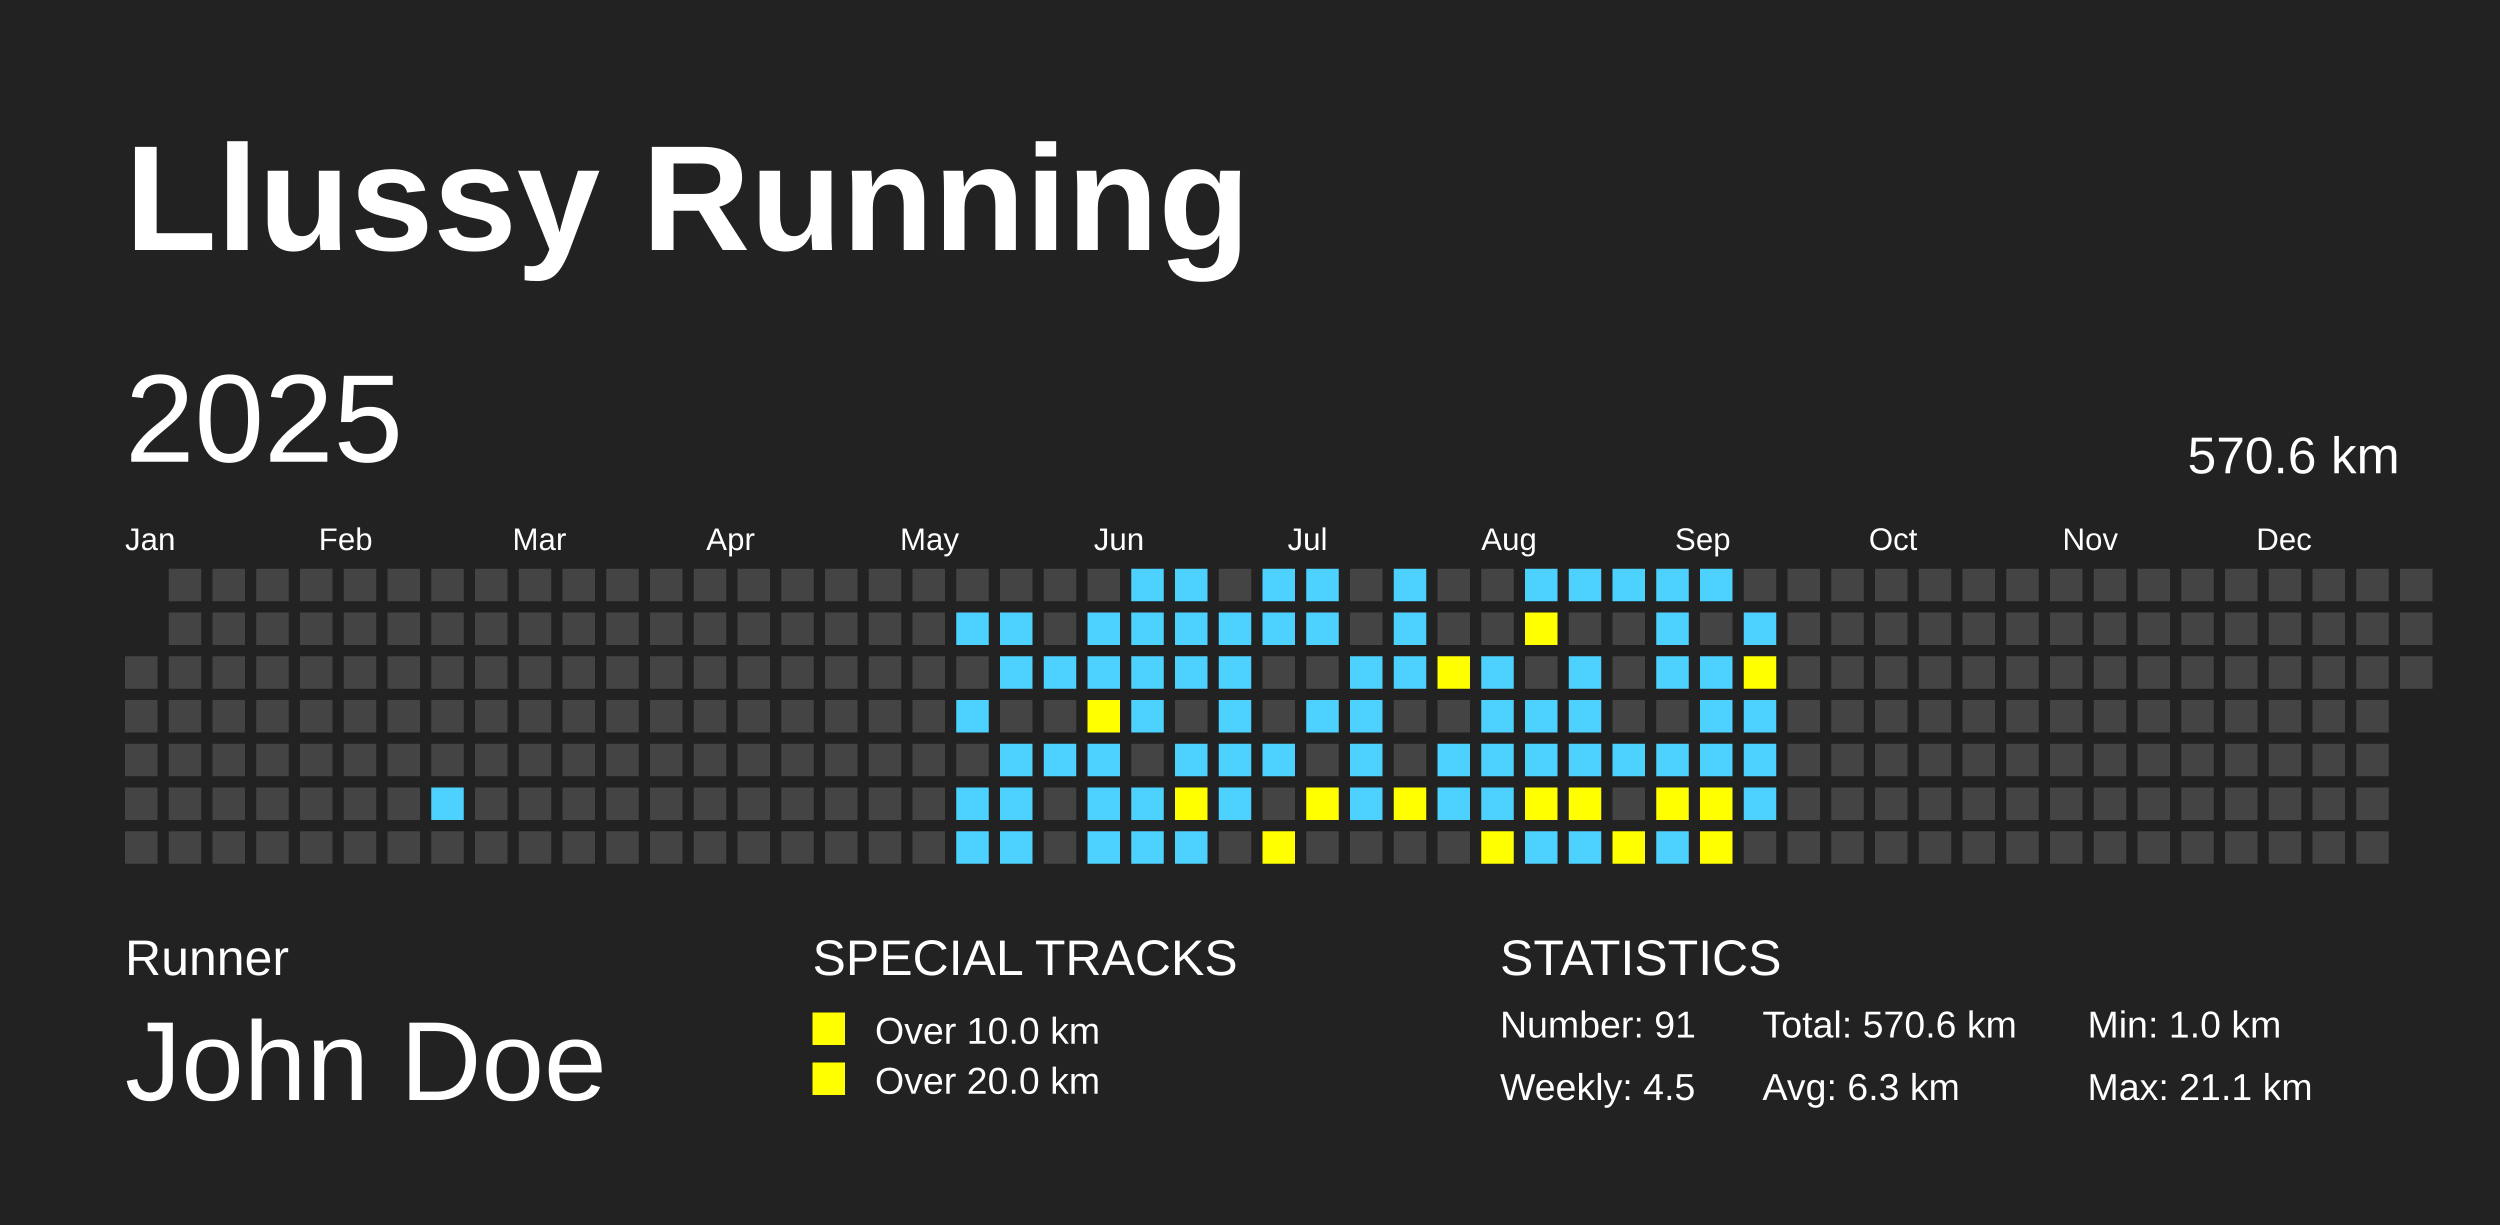
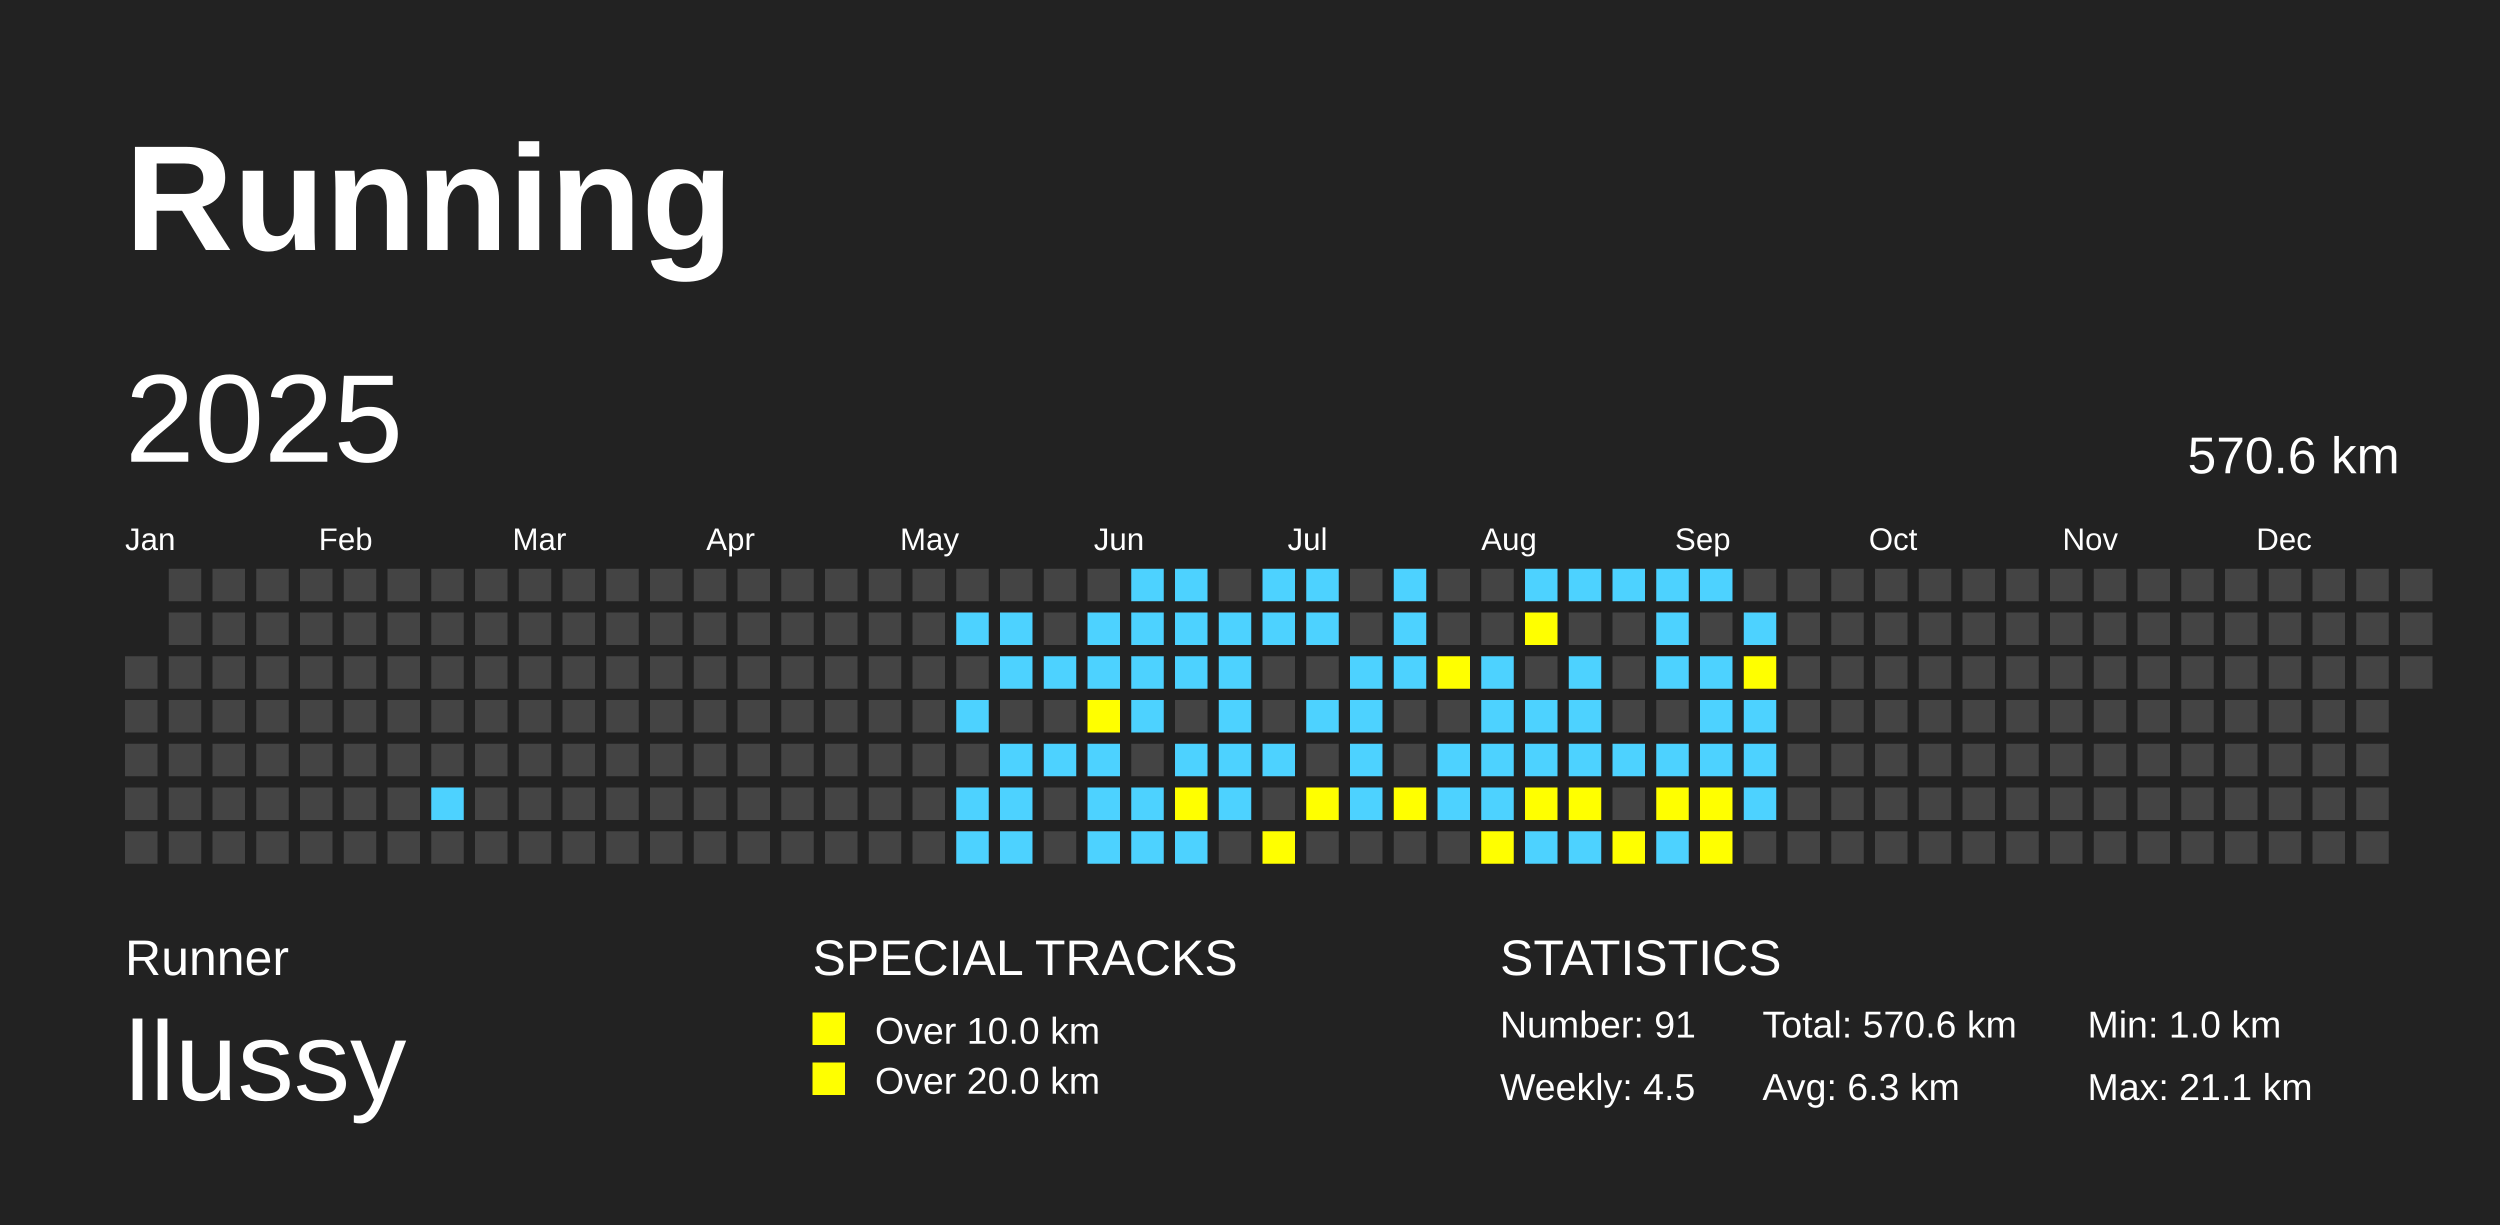
<svg xmlns="http://www.w3.org/2000/svg" baseProfile="full" height="98mm" version="1.1" viewBox="0,0,200,98" width="200mm">
  <defs />
  <rect fill="#222222" height="98" width="200" x="0" y="0" />
-   <text fill="#FFFFFF" style="font-size:12px; font-family:Arial; font-weight:bold;" x="10" y="20">Llussy Running</text>
+   <text fill="#FFFFFF" style="font-size:12px; font-family:Arial; font-weight:bold;" x="10" y="20">Running</text>
  <text fill="#FFFFFF" style="font-size:4px; font-family:Arial" x="10" y="78">Runner</text>
-   <text fill="#FFFFFF" style="font-size:9px; font-family:Arial" x="10" y="88">John Doe</text>
+   <text fill="#FFFFFF" style="font-size:9px; font-family:Arial" x="10" y="88">llussy</text>
  <text fill="#FFFFFF" style="font-size:4px; font-family:Arial" x="65" y="78">SPECIAL TRACKS</text>
  <rect fill="#FFFF00" height="2.6" width="2.6" x="65" y="81" />
  <text fill="#FFFFFF" style="font-size:3px; font-family:Arial" x="70" y="83.5">Over 10.0 km</text>
  <rect fill="#FFFF00" height="2.6" width="2.6" x="65" y="85" />
  <text fill="#FFFFFF" style="font-size:3px; font-family:Arial" x="70" y="87.5">Over 20.0 km</text>
  <text fill="#FFFFFF" style="font-size:4px; font-family:Arial" x="120" y="78">STATISTICS</text>
  <text fill="#FFFFFF" style="font-size:3px; font-family:Arial" x="120" y="83">Number: 91</text>
  <text fill="#FFFFFF" style="font-size:3px; font-family:Arial" x="120" y="88">Weekly: 4.5</text>
  <text fill="#FFFFFF" style="font-size:3px; font-family:Arial" x="141" y="83">Total: 570.6 km</text>
  <text fill="#FFFFFF" style="font-size:3px; font-family:Arial" x="141" y="88">Avg: 6.3 km</text>
  <text fill="#FFFFFF" style="font-size:3px; font-family:Arial" x="167" y="83">Min: 1.0 km</text>
  <text fill="#FFFFFF" style="font-size:3px; font-family:Arial" x="167" y="88">Max: 21.1 km</text>
  <text dominant-baseline="hanging" fill="#FFFFFF" style="font-size:10.0px; font-family:Arial;" x="10" y="30">2025</text>
  <text dominant-baseline="hanging" fill="#FFFFFF" style="font-size:4.125px; font-family:Arial;" x="175" y="35">570.6 km</text>
  <text fill="#FFFFFF" style="font-size:2.5px; font-family:Arial" x="10.0" y="44">Jan</text>
  <text fill="#FFFFFF" style="font-size:2.5px; font-family:Arial" x="25.5" y="44">Feb</text>
  <text fill="#FFFFFF" style="font-size:2.5px; font-family:Arial" x="41.0" y="44">Mar</text>
  <text fill="#FFFFFF" style="font-size:2.5px; font-family:Arial" x="56.5" y="44">Apr</text>
  <text fill="#FFFFFF" style="font-size:2.5px; font-family:Arial" x="72.0" y="44">May</text>
  <text fill="#FFFFFF" style="font-size:2.5px; font-family:Arial" x="87.5" y="44">Jun</text>
  <text fill="#FFFFFF" style="font-size:2.5px; font-family:Arial" x="103.0" y="44">Jul</text>
  <text fill="#FFFFFF" style="font-size:2.5px; font-family:Arial" x="118.5" y="44">Aug</text>
  <text fill="#FFFFFF" style="font-size:2.5px; font-family:Arial" x="134.0" y="44">Sep</text>
  <text fill="#FFFFFF" style="font-size:2.5px; font-family:Arial" x="149.5" y="44">Oct</text>
  <text fill="#FFFFFF" style="font-size:2.5px; font-family:Arial" x="165.0" y="44">Nov</text>
  <text fill="#FFFFFF" style="font-size:2.5px; font-family:Arial" x="180.5" y="44">Dec</text>
  <rect fill="#444444" height="2.6" width="2.6" x="10.0" y="52.5" />
  <rect fill="#444444" height="2.6" width="2.6" x="10.0" y="56.0" />
  <rect fill="#444444" height="2.6" width="2.6" x="10.0" y="59.5" />
  <rect fill="#444444" height="2.6" width="2.6" x="10.0" y="63.0" />
  <rect fill="#444444" height="2.6" width="2.6" x="10.0" y="66.5" />
  <rect fill="#444444" height="2.6" width="2.6" x="13.5" y="45.5" />
  <rect fill="#444444" height="2.6" width="2.6" x="13.5" y="49.0" />
  <rect fill="#444444" height="2.6" width="2.6" x="13.5" y="52.5" />
  <rect fill="#444444" height="2.6" width="2.6" x="13.5" y="56.0" />
  <rect fill="#444444" height="2.6" width="2.6" x="13.5" y="59.5" />
  <rect fill="#444444" height="2.6" width="2.6" x="13.5" y="63.0" />
  <rect fill="#444444" height="2.6" width="2.6" x="13.5" y="66.5" />
  <rect fill="#444444" height="2.6" width="2.6" x="17.0" y="45.5" />
  <rect fill="#444444" height="2.6" width="2.6" x="17.0" y="49.0" />
  <rect fill="#444444" height="2.6" width="2.6" x="17.0" y="52.5" />
  <rect fill="#444444" height="2.6" width="2.6" x="17.0" y="56.0" />
  <rect fill="#444444" height="2.6" width="2.6" x="17.0" y="59.5" />
  <rect fill="#444444" height="2.6" width="2.6" x="17.0" y="63.0" />
  <rect fill="#444444" height="2.6" width="2.6" x="17.0" y="66.5" />
  <rect fill="#444444" height="2.6" width="2.6" x="20.5" y="45.5" />
  <rect fill="#444444" height="2.6" width="2.6" x="20.5" y="49.0" />
  <rect fill="#444444" height="2.6" width="2.6" x="20.5" y="52.5" />
  <rect fill="#444444" height="2.6" width="2.6" x="20.5" y="56.0" />
  <rect fill="#444444" height="2.6" width="2.6" x="20.5" y="59.5" />
  <rect fill="#444444" height="2.6" width="2.6" x="20.5" y="63.0" />
  <rect fill="#444444" height="2.6" width="2.6" x="20.5" y="66.5" />
  <rect fill="#444444" height="2.6" width="2.6" x="24.0" y="45.5" />
  <rect fill="#444444" height="2.6" width="2.6" x="24.0" y="49.0" />
  <rect fill="#444444" height="2.6" width="2.6" x="24.0" y="52.5" />
  <rect fill="#444444" height="2.6" width="2.6" x="24.0" y="56.0" />
  <rect fill="#444444" height="2.6" width="2.6" x="24.0" y="59.5" />
  <rect fill="#444444" height="2.6" width="2.6" x="24.0" y="63.0" />
  <rect fill="#444444" height="2.6" width="2.6" x="24.0" y="66.5" />
  <rect fill="#444444" height="2.6" width="2.6" x="27.5" y="45.5" />
  <rect fill="#444444" height="2.6" width="2.6" x="27.5" y="49.0" />
  <rect fill="#444444" height="2.6" width="2.6" x="27.5" y="52.5" />
  <rect fill="#444444" height="2.6" width="2.6" x="27.5" y="56.0" />
  <rect fill="#444444" height="2.6" width="2.6" x="27.5" y="59.5" />
  <rect fill="#444444" height="2.6" width="2.6" x="27.5" y="63.0" />
  <rect fill="#444444" height="2.6" width="2.6" x="27.5" y="66.5" />
  <rect fill="#444444" height="2.6" width="2.6" x="31.0" y="45.5" />
  <rect fill="#444444" height="2.6" width="2.6" x="31.0" y="49.0" />
  <rect fill="#444444" height="2.6" width="2.6" x="31.0" y="52.5" />
  <rect fill="#444444" height="2.6" width="2.6" x="31.0" y="56.0" />
  <rect fill="#444444" height="2.6" width="2.6" x="31.0" y="59.5" />
  <rect fill="#444444" height="2.6" width="2.6" x="31.0" y="63.0" />
  <rect fill="#444444" height="2.6" width="2.6" x="31.0" y="66.5" />
  <rect fill="#444444" height="2.6" width="2.6" x="34.5" y="45.5" />
  <rect fill="#444444" height="2.6" width="2.6" x="34.5" y="49.0" />
  <rect fill="#444444" height="2.6" width="2.6" x="34.5" y="52.5" />
  <rect fill="#444444" height="2.6" width="2.6" x="34.5" y="56.0" />
  <rect fill="#444444" height="2.6" width="2.6" x="34.5" y="59.5" />
  <rect fill="#4dd2ff" height="2.6" width="2.6" x="34.5" y="63.0" />
  <rect fill="#444444" height="2.6" width="2.6" x="34.5" y="66.5" />
  <rect fill="#444444" height="2.6" width="2.6" x="38.0" y="45.5" />
  <rect fill="#444444" height="2.6" width="2.6" x="38.0" y="49.0" />
  <rect fill="#444444" height="2.6" width="2.6" x="38.0" y="52.5" />
  <rect fill="#444444" height="2.6" width="2.6" x="38.0" y="56.0" />
  <rect fill="#444444" height="2.6" width="2.6" x="38.0" y="59.5" />
  <rect fill="#444444" height="2.6" width="2.6" x="38.0" y="63.0" />
  <rect fill="#444444" height="2.6" width="2.6" x="38.0" y="66.5" />
  <rect fill="#444444" height="2.6" width="2.6" x="41.5" y="45.5" />
  <rect fill="#444444" height="2.6" width="2.6" x="41.5" y="49.0" />
  <rect fill="#444444" height="2.6" width="2.6" x="41.5" y="52.5" />
  <rect fill="#444444" height="2.6" width="2.6" x="41.5" y="56.0" />
  <rect fill="#444444" height="2.6" width="2.6" x="41.5" y="59.5" />
  <rect fill="#444444" height="2.6" width="2.6" x="41.5" y="63.0" />
  <rect fill="#444444" height="2.6" width="2.6" x="41.5" y="66.5" />
  <rect fill="#444444" height="2.6" width="2.6" x="45.0" y="45.5" />
  <rect fill="#444444" height="2.6" width="2.6" x="45.0" y="49.0" />
  <rect fill="#444444" height="2.6" width="2.6" x="45.0" y="52.5" />
  <rect fill="#444444" height="2.6" width="2.6" x="45.0" y="56.0" />
  <rect fill="#444444" height="2.6" width="2.6" x="45.0" y="59.5" />
  <rect fill="#444444" height="2.6" width="2.6" x="45.0" y="63.0" />
  <rect fill="#444444" height="2.6" width="2.6" x="45.0" y="66.5" />
  <rect fill="#444444" height="2.6" width="2.6" x="48.5" y="45.5" />
  <rect fill="#444444" height="2.6" width="2.6" x="48.5" y="49.0" />
  <rect fill="#444444" height="2.6" width="2.6" x="48.5" y="52.5" />
  <rect fill="#444444" height="2.6" width="2.6" x="48.5" y="56.0" />
  <rect fill="#444444" height="2.6" width="2.6" x="48.5" y="59.5" />
  <rect fill="#444444" height="2.6" width="2.6" x="48.5" y="63.0" />
  <rect fill="#444444" height="2.6" width="2.6" x="48.5" y="66.5" />
  <rect fill="#444444" height="2.6" width="2.6" x="52.0" y="45.5" />
  <rect fill="#444444" height="2.6" width="2.6" x="52.0" y="49.0" />
  <rect fill="#444444" height="2.6" width="2.6" x="52.0" y="52.5" />
  <rect fill="#444444" height="2.6" width="2.6" x="52.0" y="56.0" />
  <rect fill="#444444" height="2.6" width="2.6" x="52.0" y="59.5" />
  <rect fill="#444444" height="2.6" width="2.6" x="52.0" y="63.0" />
  <rect fill="#444444" height="2.6" width="2.6" x="52.0" y="66.5" />
  <rect fill="#444444" height="2.6" width="2.6" x="55.5" y="45.5" />
  <rect fill="#444444" height="2.6" width="2.6" x="55.5" y="49.0" />
  <rect fill="#444444" height="2.6" width="2.6" x="55.5" y="52.5" />
  <rect fill="#444444" height="2.6" width="2.6" x="55.5" y="56.0" />
  <rect fill="#444444" height="2.6" width="2.6" x="55.5" y="59.5" />
  <rect fill="#444444" height="2.6" width="2.6" x="55.5" y="63.0" />
  <rect fill="#444444" height="2.6" width="2.6" x="55.5" y="66.5" />
  <rect fill="#444444" height="2.6" width="2.6" x="59.0" y="45.5" />
  <rect fill="#444444" height="2.6" width="2.6" x="59.0" y="49.0" />
  <rect fill="#444444" height="2.6" width="2.6" x="59.0" y="52.5" />
  <rect fill="#444444" height="2.6" width="2.6" x="59.0" y="56.0" />
  <rect fill="#444444" height="2.6" width="2.6" x="59.0" y="59.5" />
  <rect fill="#444444" height="2.6" width="2.6" x="59.0" y="63.0" />
  <rect fill="#444444" height="2.6" width="2.6" x="59.0" y="66.5" />
  <rect fill="#444444" height="2.6" width="2.6" x="62.5" y="45.5" />
  <rect fill="#444444" height="2.6" width="2.6" x="62.5" y="49.0" />
  <rect fill="#444444" height="2.6" width="2.6" x="62.5" y="52.5" />
  <rect fill="#444444" height="2.6" width="2.6" x="62.5" y="56.0" />
  <rect fill="#444444" height="2.6" width="2.6" x="62.5" y="59.5" />
  <rect fill="#444444" height="2.6" width="2.6" x="62.5" y="63.0" />
  <rect fill="#444444" height="2.6" width="2.6" x="62.5" y="66.5" />
  <rect fill="#444444" height="2.6" width="2.6" x="66.0" y="45.5" />
  <rect fill="#444444" height="2.6" width="2.6" x="66.0" y="49.0" />
  <rect fill="#444444" height="2.6" width="2.6" x="66.0" y="52.5" />
  <rect fill="#444444" height="2.6" width="2.6" x="66.0" y="56.0" />
  <rect fill="#444444" height="2.6" width="2.6" x="66.0" y="59.5" />
  <rect fill="#444444" height="2.6" width="2.6" x="66.0" y="63.0" />
  <rect fill="#444444" height="2.6" width="2.6" x="66.0" y="66.5" />
  <rect fill="#444444" height="2.6" width="2.6" x="69.5" y="45.5" />
  <rect fill="#444444" height="2.6" width="2.6" x="69.5" y="49.0" />
  <rect fill="#444444" height="2.6" width="2.6" x="69.5" y="52.5" />
  <rect fill="#444444" height="2.6" width="2.6" x="69.5" y="56.0" />
  <rect fill="#444444" height="2.6" width="2.6" x="69.5" y="59.5" />
  <rect fill="#444444" height="2.6" width="2.6" x="69.5" y="63.0" />
  <rect fill="#444444" height="2.6" width="2.6" x="69.5" y="66.5" />
  <rect fill="#444444" height="2.6" width="2.6" x="73.0" y="45.5" />
  <rect fill="#444444" height="2.6" width="2.6" x="73.0" y="49.0" />
  <rect fill="#444444" height="2.6" width="2.6" x="73.0" y="52.5" />
  <rect fill="#444444" height="2.6" width="2.6" x="73.0" y="56.0" />
  <rect fill="#444444" height="2.6" width="2.6" x="73.0" y="59.5" />
  <rect fill="#444444" height="2.6" width="2.6" x="73.0" y="63.0" />
  <rect fill="#444444" height="2.6" width="2.6" x="73.0" y="66.5" />
  <rect fill="#444444" height="2.6" width="2.6" x="76.5" y="45.5" />
  <rect fill="#4dd2ff" height="2.6" width="2.6" x="76.5" y="49.0" />
  <rect fill="#444444" height="2.6" width="2.6" x="76.5" y="52.5" />
  <rect fill="#4dd2ff" height="2.6" width="2.6" x="76.5" y="56.0" />
  <rect fill="#444444" height="2.6" width="2.6" x="76.5" y="59.5" />
  <rect fill="#4dd2ff" height="2.6" width="2.6" x="76.5" y="63.0" />
  <rect fill="#4dd2ff" height="2.6" width="2.6" x="76.5" y="66.5" />
  <rect fill="#444444" height="2.6" width="2.6" x="80.0" y="45.5" />
  <rect fill="#4dd2ff" height="2.6" width="2.6" x="80.0" y="49.0" />
  <rect fill="#4dd2ff" height="2.6" width="2.6" x="80.0" y="52.5" />
  <rect fill="#444444" height="2.6" width="2.6" x="80.0" y="56.0" />
  <rect fill="#4dd2ff" height="2.6" width="2.6" x="80.0" y="59.5" />
  <rect fill="#4dd2ff" height="2.6" width="2.6" x="80.0" y="63.0" />
  <rect fill="#4dd2ff" height="2.6" width="2.6" x="80.0" y="66.5" />
  <rect fill="#444444" height="2.6" width="2.6" x="83.5" y="45.5" />
  <rect fill="#444444" height="2.6" width="2.6" x="83.5" y="49.0" />
  <rect fill="#4dd2ff" height="2.6" width="2.6" x="83.5" y="52.5" />
  <rect fill="#444444" height="2.6" width="2.6" x="83.5" y="56.0" />
  <rect fill="#4dd2ff" height="2.6" width="2.6" x="83.5" y="59.5" />
  <rect fill="#444444" height="2.6" width="2.6" x="83.5" y="63.0" />
  <rect fill="#444444" height="2.6" width="2.6" x="83.5" y="66.5" />
  <rect fill="#444444" height="2.6" width="2.6" x="87.0" y="45.5" />
  <rect fill="#4dd2ff" height="2.6" width="2.6" x="87.0" y="49.0" />
  <rect fill="#4dd2ff" height="2.6" width="2.6" x="87.0" y="52.5" />
  <rect fill="#ffff00" height="2.6" width="2.6" x="87.0" y="56.0" />
  <rect fill="#4dd2ff" height="2.6" width="2.6" x="87.0" y="59.5" />
  <rect fill="#4dd2ff" height="2.6" width="2.6" x="87.0" y="63.0" />
  <rect fill="#4dd2ff" height="2.6" width="2.6" x="87.0" y="66.5" />
  <rect fill="#4dd2ff" height="2.6" width="2.6" x="90.5" y="45.5" />
  <rect fill="#4dd2ff" height="2.6" width="2.6" x="90.5" y="49.0" />
  <rect fill="#4dd2ff" height="2.6" width="2.6" x="90.5" y="52.5" />
  <rect fill="#4dd2ff" height="2.6" width="2.6" x="90.5" y="56.0" />
  <rect fill="#444444" height="2.6" width="2.6" x="90.5" y="59.5" />
  <rect fill="#4dd2ff" height="2.6" width="2.6" x="90.5" y="63.0" />
  <rect fill="#4dd2ff" height="2.6" width="2.6" x="90.5" y="66.5" />
  <rect fill="#4dd2ff" height="2.6" width="2.6" x="94.0" y="45.5" />
  <rect fill="#4dd2ff" height="2.6" width="2.6" x="94.0" y="49.0" />
  <rect fill="#4dd2ff" height="2.6" width="2.6" x="94.0" y="52.5" />
  <rect fill="#444444" height="2.6" width="2.6" x="94.0" y="56.0" />
  <rect fill="#4dd2ff" height="2.6" width="2.6" x="94.0" y="59.5" />
  <rect fill="#ffff00" height="2.6" width="2.6" x="94.0" y="63.0" />
  <rect fill="#4dd2ff" height="2.6" width="2.6" x="94.0" y="66.5" />
  <rect fill="#444444" height="2.6" width="2.6" x="97.5" y="45.5" />
  <rect fill="#4dd2ff" height="2.6" width="2.6" x="97.5" y="49.0" />
  <rect fill="#4dd2ff" height="2.6" width="2.6" x="97.5" y="52.5" />
  <rect fill="#4dd2ff" height="2.6" width="2.6" x="97.5" y="56.0" />
  <rect fill="#4dd2ff" height="2.6" width="2.6" x="97.5" y="59.5" />
  <rect fill="#4dd2ff" height="2.6" width="2.6" x="97.5" y="63.0" />
  <rect fill="#444444" height="2.6" width="2.6" x="97.5" y="66.5" />
  <rect fill="#4dd2ff" height="2.6" width="2.6" x="101.0" y="45.5" />
  <rect fill="#4dd2ff" height="2.6" width="2.6" x="101.0" y="49.0" />
  <rect fill="#444444" height="2.6" width="2.6" x="101.0" y="52.5" />
  <rect fill="#444444" height="2.6" width="2.6" x="101.0" y="56.0" />
  <rect fill="#4dd2ff" height="2.6" width="2.6" x="101.0" y="59.5" />
  <rect fill="#444444" height="2.6" width="2.6" x="101.0" y="63.0" />
  <rect fill="#ffff00" height="2.6" width="2.6" x="101.0" y="66.5" />
  <rect fill="#4dd2ff" height="2.6" width="2.6" x="104.5" y="45.5" />
  <rect fill="#4dd2ff" height="2.6" width="2.6" x="104.5" y="49.0" />
  <rect fill="#444444" height="2.6" width="2.6" x="104.5" y="52.5" />
  <rect fill="#4dd2ff" height="2.6" width="2.6" x="104.5" y="56.0" />
  <rect fill="#444444" height="2.6" width="2.6" x="104.5" y="59.5" />
  <rect fill="#ffff00" height="2.6" width="2.6" x="104.5" y="63.0" />
  <rect fill="#444444" height="2.6" width="2.6" x="104.5" y="66.5" />
  <rect fill="#444444" height="2.6" width="2.6" x="108.0" y="45.5" />
  <rect fill="#444444" height="2.6" width="2.6" x="108.0" y="49.0" />
  <rect fill="#4dd2ff" height="2.6" width="2.6" x="108.0" y="52.5" />
  <rect fill="#4dd2ff" height="2.6" width="2.6" x="108.0" y="56.0" />
  <rect fill="#4dd2ff" height="2.6" width="2.6" x="108.0" y="59.5" />
  <rect fill="#4dd2ff" height="2.6" width="2.6" x="108.0" y="63.0" />
  <rect fill="#444444" height="2.6" width="2.6" x="108.0" y="66.5" />
  <rect fill="#4dd2ff" height="2.6" width="2.6" x="111.5" y="45.5" />
  <rect fill="#4dd2ff" height="2.6" width="2.6" x="111.5" y="49.0" />
  <rect fill="#4dd2ff" height="2.6" width="2.6" x="111.5" y="52.5" />
  <rect fill="#444444" height="2.6" width="2.6" x="111.5" y="56.0" />
  <rect fill="#444444" height="2.6" width="2.6" x="111.5" y="59.5" />
  <rect fill="#ffff00" height="2.6" width="2.6" x="111.5" y="63.0" />
  <rect fill="#444444" height="2.6" width="2.6" x="111.5" y="66.5" />
  <rect fill="#444444" height="2.6" width="2.6" x="115.0" y="45.5" />
  <rect fill="#444444" height="2.6" width="2.6" x="115.0" y="49.0" />
  <rect fill="#ffff00" height="2.6" width="2.6" x="115.0" y="52.5" />
  <rect fill="#444444" height="2.6" width="2.6" x="115.0" y="56.0" />
  <rect fill="#4dd2ff" height="2.6" width="2.6" x="115.0" y="59.5" />
  <rect fill="#4dd2ff" height="2.6" width="2.6" x="115.0" y="63.0" />
  <rect fill="#444444" height="2.6" width="2.6" x="115.0" y="66.5" />
  <rect fill="#444444" height="2.6" width="2.6" x="118.5" y="45.5" />
  <rect fill="#444444" height="2.6" width="2.6" x="118.5" y="49.0" />
  <rect fill="#4dd2ff" height="2.6" width="2.6" x="118.5" y="52.5" />
  <rect fill="#4dd2ff" height="2.6" width="2.6" x="118.5" y="56.0" />
  <rect fill="#4dd2ff" height="2.6" width="2.6" x="118.5" y="59.5" />
  <rect fill="#4dd2ff" height="2.6" width="2.6" x="118.5" y="63.0" />
  <rect fill="#FFFF00" height="2.6" width="2.6" x="118.5" y="66.5" />
  <rect fill="#4dd2ff" height="2.6" width="2.6" x="122.0" y="45.5" />
  <rect fill="#ffff00" height="2.6" width="2.6" x="122.0" y="49.0" />
  <rect fill="#444444" height="2.6" width="2.6" x="122.0" y="52.5" />
  <rect fill="#4dd2ff" height="2.6" width="2.6" x="122.0" y="56.0" />
  <rect fill="#4dd2ff" height="2.6" width="2.6" x="122.0" y="59.5" />
  <rect fill="#ffff00" height="2.6" width="2.6" x="122.0" y="63.0" />
  <rect fill="#4dd2ff" height="2.6" width="2.6" x="122.0" y="66.5" />
  <rect fill="#4dd2ff" height="2.6" width="2.6" x="125.5" y="45.5" />
  <rect fill="#444444" height="2.6" width="2.6" x="125.5" y="49.0" />
  <rect fill="#4dd2ff" height="2.6" width="2.6" x="125.5" y="52.5" />
  <rect fill="#4dd2ff" height="2.6" width="2.6" x="125.5" y="56.0" />
  <rect fill="#4dd2ff" height="2.6" width="2.6" x="125.5" y="59.5" />
  <rect fill="#ffff00" height="2.6" width="2.6" x="125.5" y="63.0" />
  <rect fill="#4dd2ff" height="2.6" width="2.6" x="125.5" y="66.5" />
  <rect fill="#4dd2ff" height="2.6" width="2.6" x="129.0" y="45.5" />
  <rect fill="#444444" height="2.6" width="2.6" x="129.0" y="49.0" />
  <rect fill="#444444" height="2.6" width="2.6" x="129.0" y="52.5" />
  <rect fill="#444444" height="2.6" width="2.6" x="129.0" y="56.0" />
  <rect fill="#4dd2ff" height="2.6" width="2.6" x="129.0" y="59.5" />
  <rect fill="#444444" height="2.6" width="2.6" x="129.0" y="63.0" />
  <rect fill="#ffff00" height="2.6" width="2.6" x="129.0" y="66.5" />
  <rect fill="#4dd2ff" height="2.6" width="2.6" x="132.5" y="45.5" />
  <rect fill="#4dd2ff" height="2.6" width="2.6" x="132.5" y="49.0" />
  <rect fill="#4dd2ff" height="2.6" width="2.6" x="132.5" y="52.5" />
  <rect fill="#444444" height="2.6" width="2.6" x="132.5" y="56.0" />
  <rect fill="#4dd2ff" height="2.6" width="2.6" x="132.5" y="59.5" />
  <rect fill="#ffff00" height="2.6" width="2.6" x="132.5" y="63.0" />
  <rect fill="#4dd2ff" height="2.6" width="2.6" x="132.5" y="66.5" />
  <rect fill="#4dd2ff" height="2.6" width="2.6" x="136.0" y="45.5" />
  <rect fill="#444444" height="2.6" width="2.6" x="136.0" y="49.0" />
  <rect fill="#4dd2ff" height="2.6" width="2.6" x="136.0" y="52.5" />
  <rect fill="#4dd2ff" height="2.6" width="2.6" x="136.0" y="56.0" />
  <rect fill="#4dd2ff" height="2.6" width="2.6" x="136.0" y="59.5" />
  <rect fill="#ffff00" height="2.6" width="2.6" x="136.0" y="63.0" />
  <rect fill="#ffff00" height="2.6" width="2.6" x="136.0" y="66.5" />
  <rect fill="#444444" height="2.6" width="2.6" x="139.5" y="45.5" />
  <rect fill="#4dd2ff" height="2.6" width="2.6" x="139.5" y="49.0" />
  <rect fill="#ffff00" height="2.6" width="2.6" x="139.5" y="52.5" />
  <rect fill="#4dd2ff" height="2.6" width="2.6" x="139.5" y="56.0" />
  <rect fill="#4dd2ff" height="2.6" width="2.6" x="139.5" y="59.5" />
  <rect fill="#4dd2ff" height="2.6" width="2.6" x="139.5" y="63.0" />
  <rect fill="#444444" height="2.6" width="2.6" x="139.5" y="66.5" />
  <rect fill="#444444" height="2.6" width="2.6" x="143.0" y="45.5" />
  <rect fill="#444444" height="2.6" width="2.6" x="143.0" y="49.0" />
  <rect fill="#444444" height="2.6" width="2.6" x="143.0" y="52.5" />
  <rect fill="#444444" height="2.6" width="2.6" x="143.0" y="56.0" />
  <rect fill="#444444" height="2.6" width="2.6" x="143.0" y="59.5" />
  <rect fill="#444444" height="2.6" width="2.6" x="143.0" y="63.0" />
  <rect fill="#444444" height="2.6" width="2.6" x="143.0" y="66.5" />
  <rect fill="#444444" height="2.6" width="2.6" x="146.5" y="45.5" />
  <rect fill="#444444" height="2.6" width="2.6" x="146.5" y="49.0" />
  <rect fill="#444444" height="2.6" width="2.6" x="146.5" y="52.5" />
  <rect fill="#444444" height="2.6" width="2.6" x="146.5" y="56.0" />
  <rect fill="#444444" height="2.6" width="2.6" x="146.5" y="59.5" />
  <rect fill="#444444" height="2.6" width="2.6" x="146.5" y="63.0" />
  <rect fill="#444444" height="2.6" width="2.6" x="146.5" y="66.5" />
  <rect fill="#444444" height="2.6" width="2.6" x="150.0" y="45.5" />
  <rect fill="#444444" height="2.6" width="2.6" x="150.0" y="49.0" />
  <rect fill="#444444" height="2.6" width="2.6" x="150.0" y="52.5" />
  <rect fill="#444444" height="2.6" width="2.6" x="150.0" y="56.0" />
  <rect fill="#444444" height="2.6" width="2.6" x="150.0" y="59.5" />
  <rect fill="#444444" height="2.6" width="2.6" x="150.0" y="63.0" />
  <rect fill="#444444" height="2.6" width="2.6" x="150.0" y="66.5" />
  <rect fill="#444444" height="2.6" width="2.6" x="153.5" y="45.5" />
  <rect fill="#444444" height="2.6" width="2.6" x="153.5" y="49.0" />
  <rect fill="#444444" height="2.6" width="2.6" x="153.5" y="52.5" />
  <rect fill="#444444" height="2.6" width="2.6" x="153.5" y="56.0" />
  <rect fill="#444444" height="2.6" width="2.6" x="153.5" y="59.5" />
  <rect fill="#444444" height="2.6" width="2.6" x="153.5" y="63.0" />
  <rect fill="#444444" height="2.6" width="2.6" x="153.5" y="66.5" />
  <rect fill="#444444" height="2.6" width="2.6" x="157.0" y="45.5" />
  <rect fill="#444444" height="2.6" width="2.6" x="157.0" y="49.0" />
  <rect fill="#444444" height="2.6" width="2.6" x="157.0" y="52.5" />
  <rect fill="#444444" height="2.6" width="2.6" x="157.0" y="56.0" />
  <rect fill="#444444" height="2.6" width="2.6" x="157.0" y="59.5" />
  <rect fill="#444444" height="2.6" width="2.6" x="157.0" y="63.0" />
  <rect fill="#444444" height="2.6" width="2.6" x="157.0" y="66.5" />
  <rect fill="#444444" height="2.6" width="2.6" x="160.5" y="45.5" />
  <rect fill="#444444" height="2.6" width="2.6" x="160.5" y="49.0" />
  <rect fill="#444444" height="2.6" width="2.6" x="160.5" y="52.5" />
  <rect fill="#444444" height="2.6" width="2.6" x="160.5" y="56.0" />
  <rect fill="#444444" height="2.6" width="2.6" x="160.5" y="59.5" />
  <rect fill="#444444" height="2.6" width="2.6" x="160.5" y="63.0" />
  <rect fill="#444444" height="2.6" width="2.6" x="160.5" y="66.5" />
  <rect fill="#444444" height="2.6" width="2.6" x="164.0" y="45.5" />
  <rect fill="#444444" height="2.6" width="2.6" x="164.0" y="49.0" />
  <rect fill="#444444" height="2.6" width="2.6" x="164.0" y="52.5" />
  <rect fill="#444444" height="2.6" width="2.6" x="164.0" y="56.0" />
  <rect fill="#444444" height="2.6" width="2.6" x="164.0" y="59.5" />
  <rect fill="#444444" height="2.6" width="2.6" x="164.0" y="63.0" />
  <rect fill="#444444" height="2.6" width="2.6" x="164.0" y="66.5" />
  <rect fill="#444444" height="2.6" width="2.6" x="167.5" y="45.5" />
  <rect fill="#444444" height="2.6" width="2.6" x="167.5" y="49.0" />
  <rect fill="#444444" height="2.6" width="2.6" x="167.5" y="52.5" />
  <rect fill="#444444" height="2.6" width="2.6" x="167.5" y="56.0" />
  <rect fill="#444444" height="2.6" width="2.6" x="167.5" y="59.5" />
  <rect fill="#444444" height="2.6" width="2.6" x="167.5" y="63.0" />
  <rect fill="#444444" height="2.6" width="2.6" x="167.5" y="66.5" />
  <rect fill="#444444" height="2.6" width="2.6" x="171.0" y="45.5" />
  <rect fill="#444444" height="2.6" width="2.6" x="171.0" y="49.0" />
  <rect fill="#444444" height="2.6" width="2.6" x="171.0" y="52.5" />
  <rect fill="#444444" height="2.6" width="2.6" x="171.0" y="56.0" />
  <rect fill="#444444" height="2.6" width="2.6" x="171.0" y="59.5" />
  <rect fill="#444444" height="2.6" width="2.6" x="171.0" y="63.0" />
  <rect fill="#444444" height="2.6" width="2.6" x="171.0" y="66.5" />
  <rect fill="#444444" height="2.6" width="2.6" x="174.5" y="45.5" />
  <rect fill="#444444" height="2.6" width="2.6" x="174.5" y="49.0" />
  <rect fill="#444444" height="2.6" width="2.6" x="174.5" y="52.5" />
  <rect fill="#444444" height="2.6" width="2.6" x="174.5" y="56.0" />
  <rect fill="#444444" height="2.6" width="2.6" x="174.5" y="59.5" />
  <rect fill="#444444" height="2.6" width="2.6" x="174.5" y="63.0" />
  <rect fill="#444444" height="2.6" width="2.6" x="174.5" y="66.5" />
  <rect fill="#444444" height="2.6" width="2.6" x="178.0" y="45.5" />
  <rect fill="#444444" height="2.6" width="2.6" x="178.0" y="49.0" />
  <rect fill="#444444" height="2.6" width="2.6" x="178.0" y="52.5" />
  <rect fill="#444444" height="2.6" width="2.6" x="178.0" y="56.0" />
  <rect fill="#444444" height="2.6" width="2.6" x="178.0" y="59.5" />
  <rect fill="#444444" height="2.6" width="2.6" x="178.0" y="63.0" />
  <rect fill="#444444" height="2.6" width="2.6" x="178.0" y="66.5" />
  <rect fill="#444444" height="2.6" width="2.6" x="181.5" y="45.5" />
  <rect fill="#444444" height="2.6" width="2.6" x="181.5" y="49.0" />
  <rect fill="#444444" height="2.6" width="2.6" x="181.5" y="52.5" />
  <rect fill="#444444" height="2.6" width="2.6" x="181.5" y="56.0" />
  <rect fill="#444444" height="2.6" width="2.6" x="181.5" y="59.5" />
  <rect fill="#444444" height="2.6" width="2.6" x="181.5" y="63.0" />
  <rect fill="#444444" height="2.6" width="2.6" x="181.5" y="66.5" />
  <rect fill="#444444" height="2.6" width="2.6" x="185.0" y="45.5" />
  <rect fill="#444444" height="2.6" width="2.6" x="185.0" y="49.0" />
  <rect fill="#444444" height="2.6" width="2.6" x="185.0" y="52.5" />
  <rect fill="#444444" height="2.6" width="2.6" x="185.0" y="56.0" />
  <rect fill="#444444" height="2.6" width="2.6" x="185.0" y="59.5" />
  <rect fill="#444444" height="2.6" width="2.6" x="185.0" y="63.0" />
  <rect fill="#444444" height="2.6" width="2.6" x="185.0" y="66.5" />
  <rect fill="#444444" height="2.6" width="2.6" x="188.5" y="45.5" />
  <rect fill="#444444" height="2.6" width="2.6" x="188.5" y="49.0" />
  <rect fill="#444444" height="2.6" width="2.6" x="188.5" y="52.5" />
  <rect fill="#444444" height="2.6" width="2.6" x="188.5" y="56.0" />
  <rect fill="#444444" height="2.6" width="2.6" x="188.5" y="59.5" />
  <rect fill="#444444" height="2.6" width="2.6" x="188.5" y="63.0" />
  <rect fill="#444444" height="2.6" width="2.6" x="188.5" y="66.5" />
  <rect fill="#444444" height="2.6" width="2.6" x="192.0" y="45.5" />
  <rect fill="#444444" height="2.6" width="2.6" x="192.0" y="49.0" />
  <rect fill="#444444" height="2.6" width="2.6" x="192.0" y="52.5" />
</svg>
